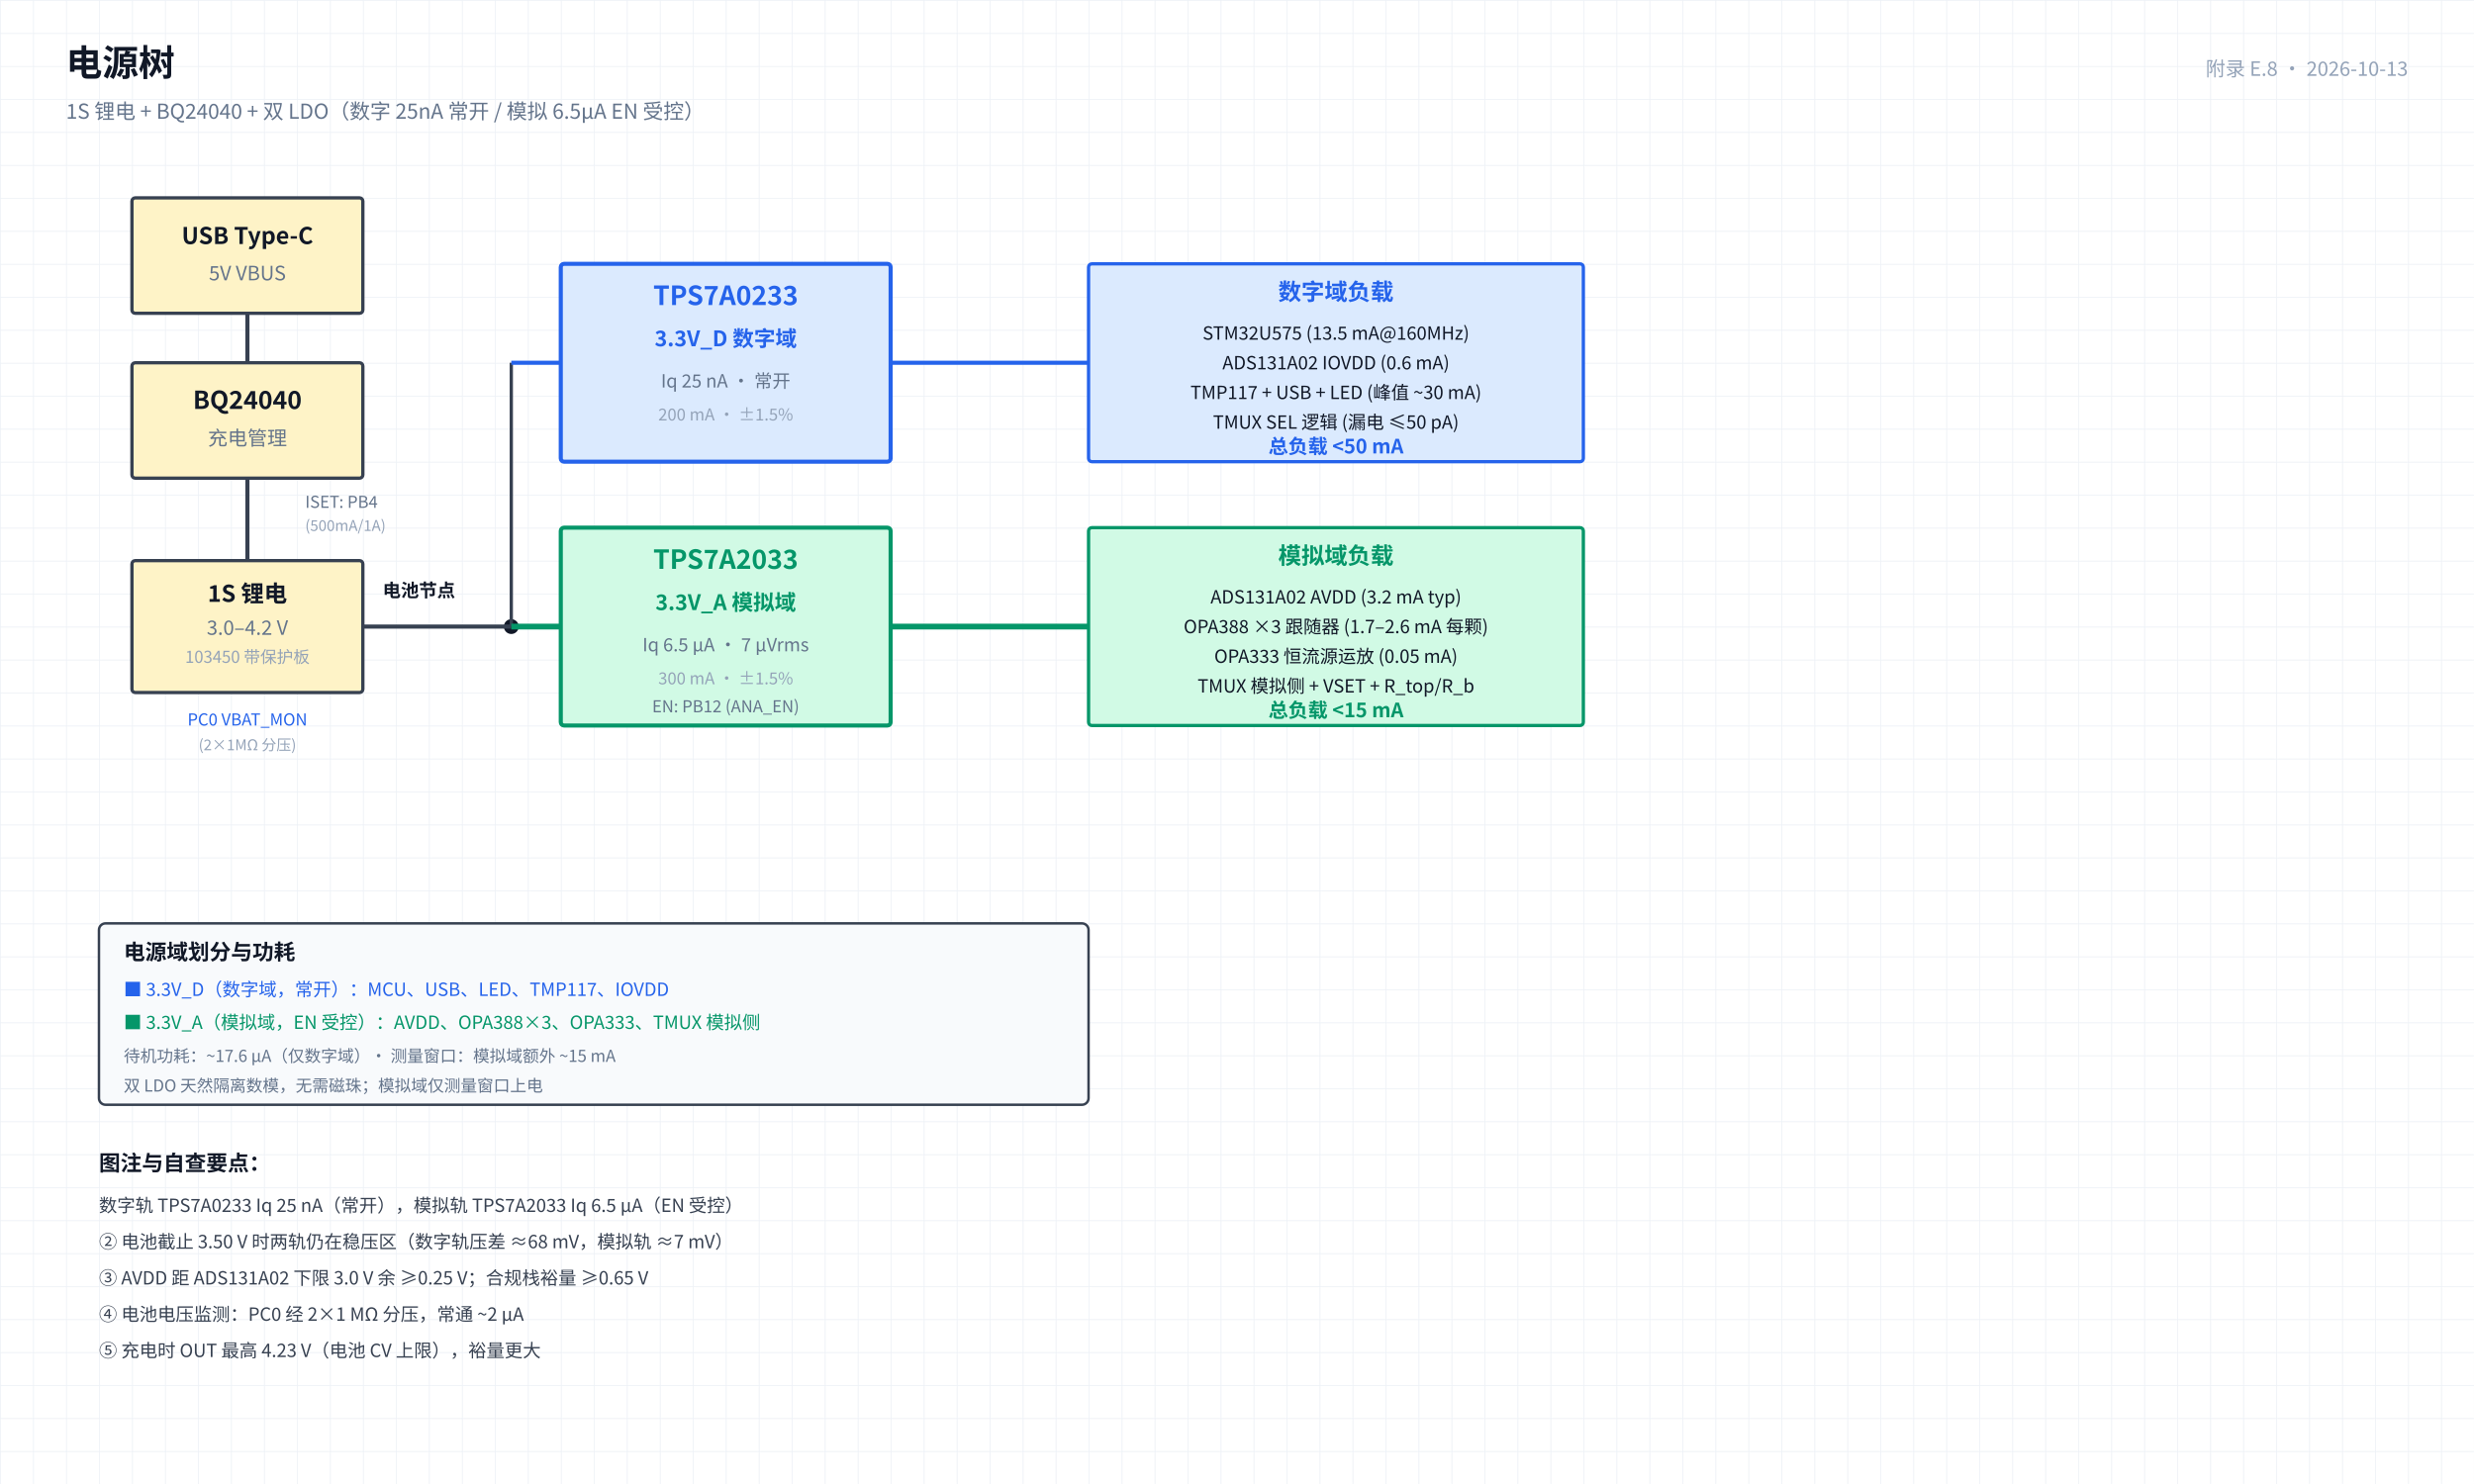
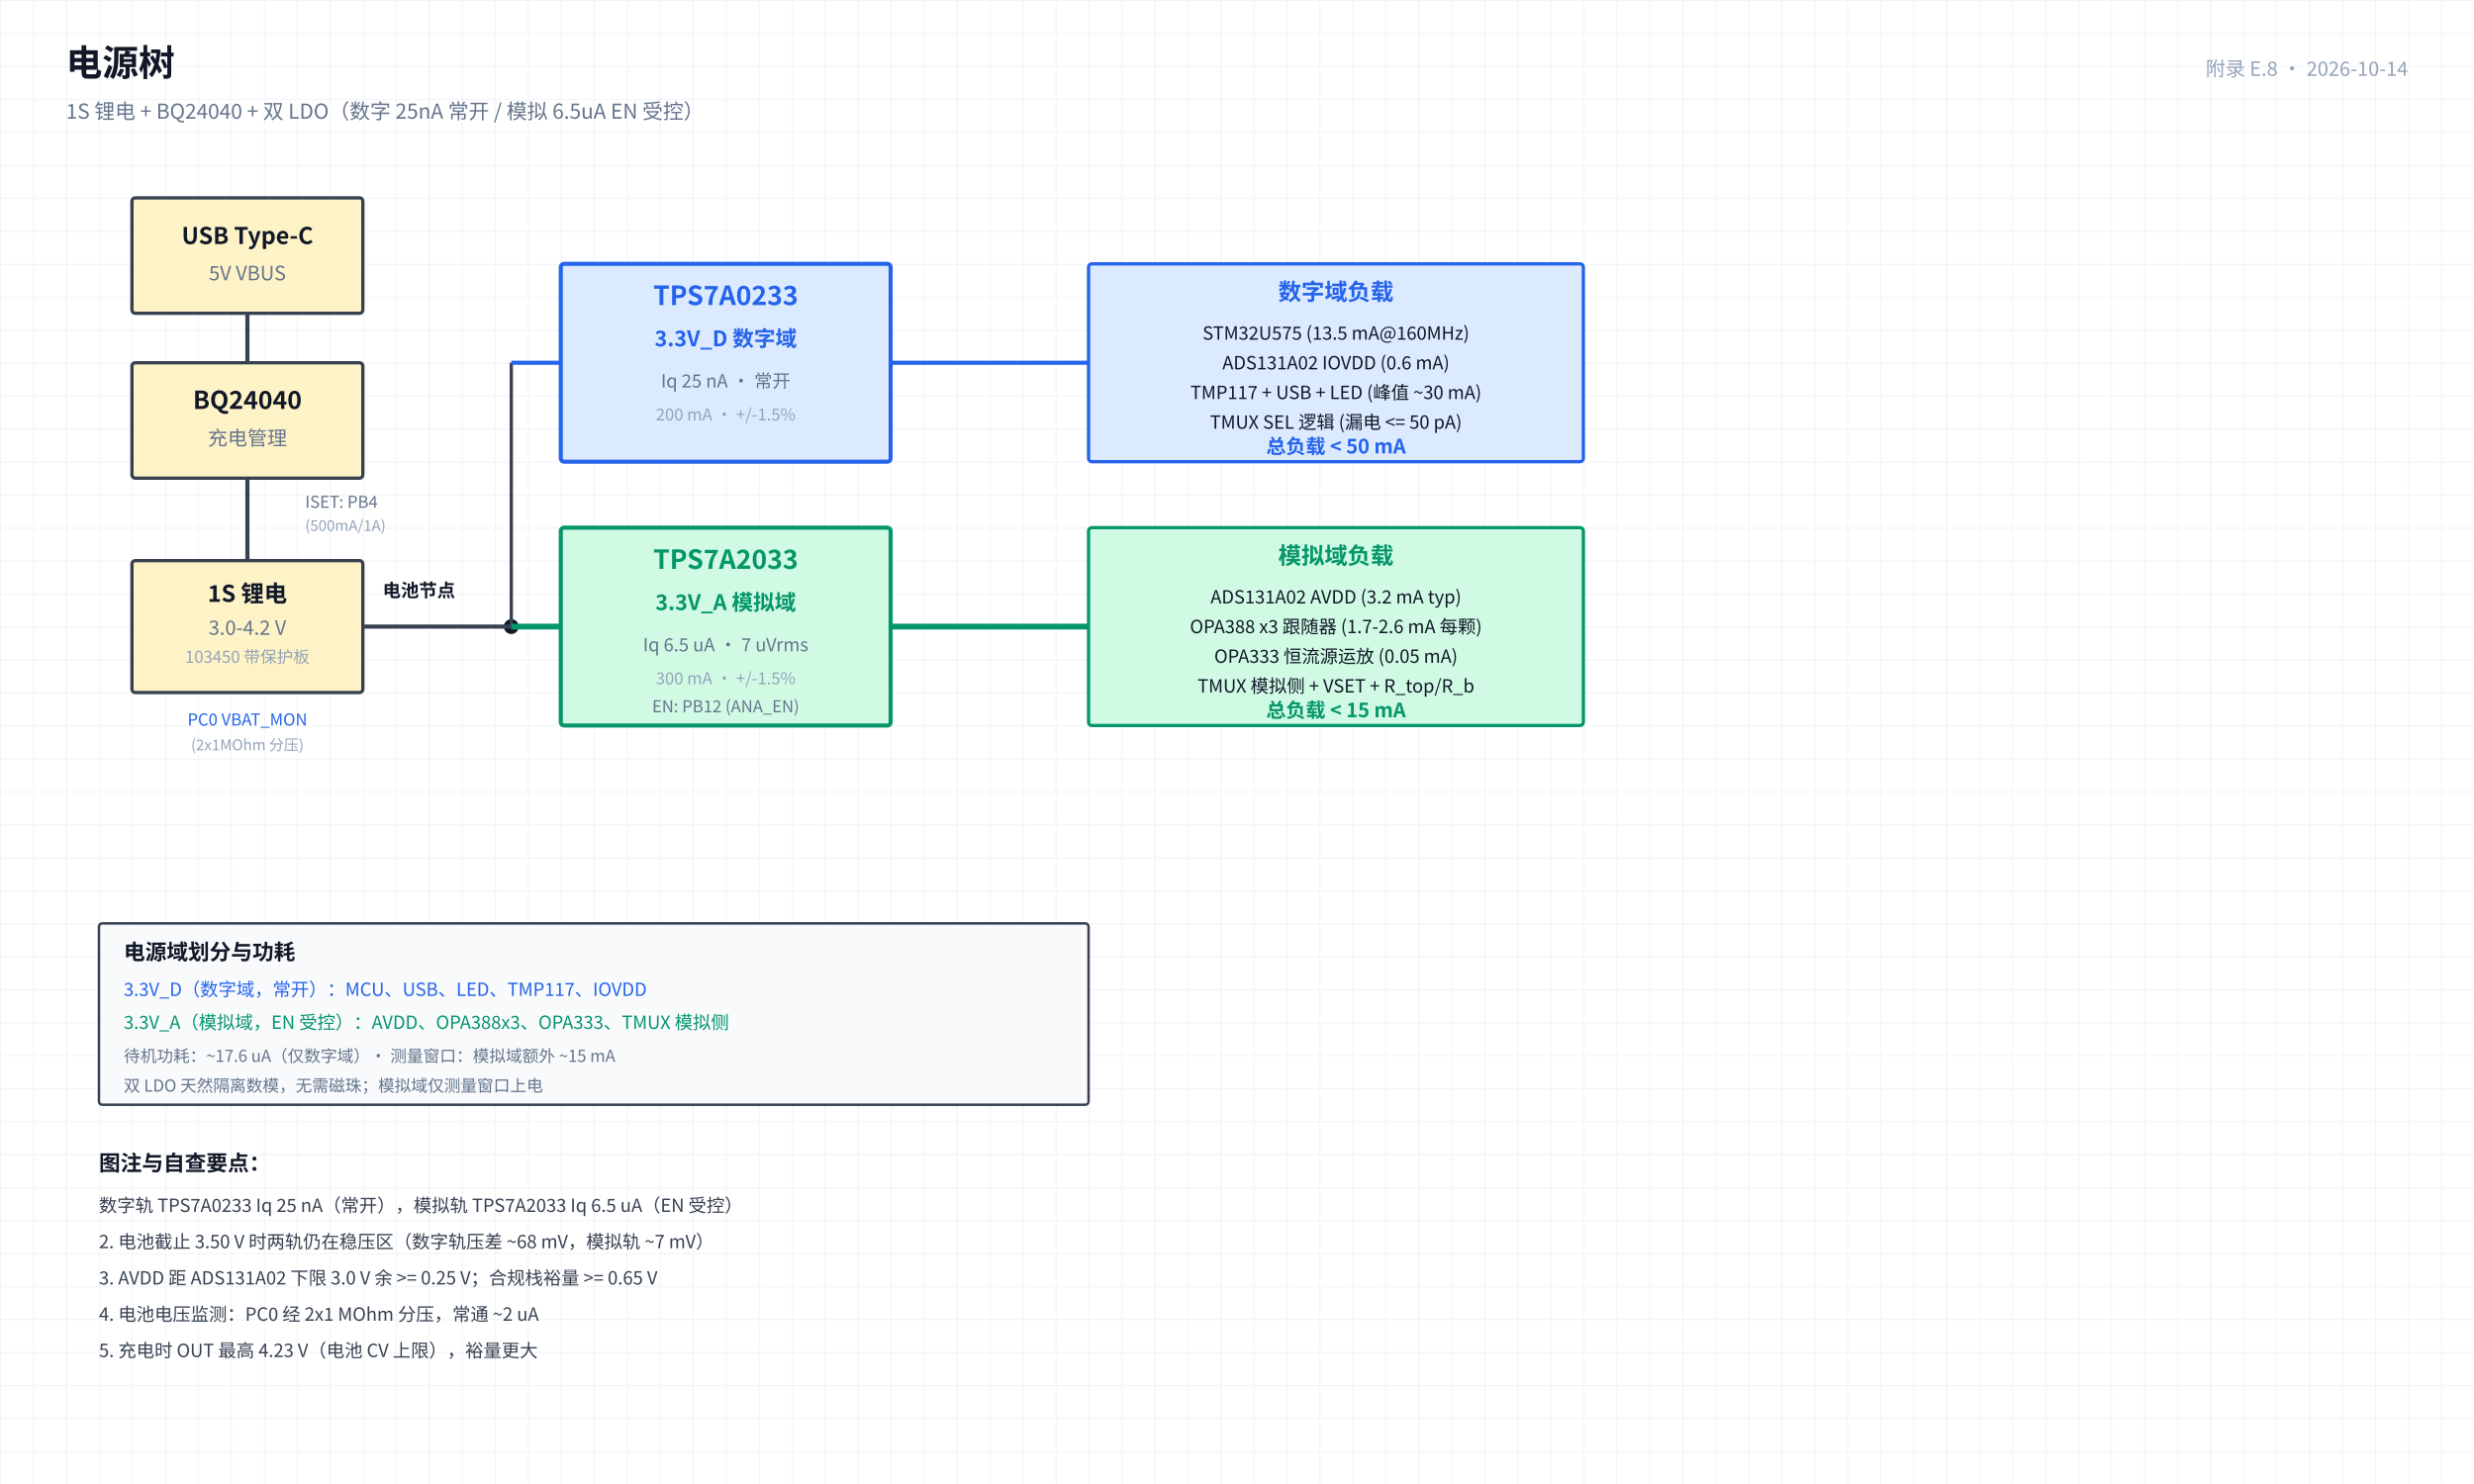
<svg xmlns="http://www.w3.org/2000/svg" width="1500" height="900" viewBox="0 0 1500 900" font-family="'Noto Sans CJK SC','Noto Sans SC','Source Han Sans SC','PingFang SC','Microsoft YaHei',sans-serif">
  <style>
  .w   { stroke:#374151; stroke-width:2;   fill:none }
  .wr  { stroke:#374151; stroke-width:2.5; fill:none }
  .sym { stroke:#374151; stroke-width:1.8; fill:none; stroke-linejoin:round }
  .p   { stroke:#7c3aed; stroke-width:1.8; fill:none; stroke-dasharray:6,4 }
  .gw  { stroke:#059669; stroke-width:3.5; fill:none }
  .ow  { stroke:#ea580c; stroke-width:3.5; fill:none }
  .gd  { stroke:#9ca3af; stroke-width:2;   fill:none; stroke-dasharray:5,4 }
</style>
  <defs>
    <pattern id="grid" width="20" height="20" patternUnits="userSpaceOnUse">
      <path d="M20,0 L0,0 0,20" fill="none" stroke="#eef2f7" stroke-width="1" />
    </pattern>
    <marker id="arrG" markerUnits="userSpaceOnUse" markerWidth="12" markerHeight="11" refX="10" refY="4.5" orient="auto">
      <path d="M0,0 L10,4.5 L0,9 z" fill="#059669" />
    </marker>
    <marker id="arrO" markerUnits="userSpaceOnUse" markerWidth="12" markerHeight="11" refX="10" refY="4.5" orient="auto">
      <path d="M0,0 L10,4.5 L0,9 z" fill="#ea580c" />
    </marker>
    <marker id="arrB" markerUnits="userSpaceOnUse" markerWidth="12" markerHeight="11" refX="10" refY="4.5" orient="auto">
      <path d="M0,0 L10,4.5 L0,9 z" fill="#2563eb" />
    </marker>
    <marker id="arrK" markerUnits="userSpaceOnUse" markerWidth="12" markerHeight="11" refX="10" refY="4.5" orient="auto">
      <path d="M0,0 L10,4.5 L0,9 z" fill="#374151" />
    </marker>
  </defs>
  <rect x="0" y="0" width="1500" height="900" fill="#ffffff" />
  <rect x="0" y="0" width="1500" height="900" fill="url(#grid)" />
-   <rect x="0" y="0" width="1500" height="900" fill="#ffffff" />
-   <rect x="0" y="0" width="1500" height="900" fill="url(#grid)" />
  <text x="40" y="46" font-size="22" font-weight="bold" fill="#111827">电源树</text>
-   <text x="40" y="72" font-size="12.5" fill="#64748b">1S 锂电 + BQ24040 + 双 LDO（数字 25nA 常开 / 模拟 6.5µA EN 受控）</text>
-   <text x="1460" y="46" font-size="12" fill="#94a3b8" text-anchor="end">附录 E.8 · 2026-10-13</text>
+   <text x="40" y="72" font-size="12.5" fill="#64748b">1S 锂电 + BQ24040 + 双 LDO（数字 25nA 常开 / 模拟 6.5uA EN 受控）</text>
+   <text x="1460" y="46" font-size="12" fill="#94a3b8" text-anchor="end">附录 E.8 · 2026-10-14</text>
  <rect x="80" y="120" width="140" height="70" rx="2" fill="#fef3c7" stroke="#374151" stroke-width="2" />
  <text x="150" y="148" font-size="14" font-weight="bold" fill="#111827" text-anchor="middle">USB Type-C</text>
  <text x="150" y="170" font-size="12" fill="#64748b" text-anchor="middle">5V VBUS</text>
  <rect x="80" y="220" width="140" height="70" rx="2" fill="#fef3c7" stroke="#374151" stroke-width="2" />
  <text x="150" y="248" font-size="15" font-weight="bold" fill="#111827" text-anchor="middle">BQ24040</text>
  <text x="150" y="270" font-size="12" fill="#64748b" text-anchor="middle">充电管理</text>
  <line x1="150" y1="190" x2="150" y2="220" class="wr" />
  <text x="185" y="308" font-size="10" fill="#64748b">ISET: PB4</text>
  <text x="185" y="322" font-size="9" fill="#94a3b8">(500mA/1A)</text>
  <rect x="80" y="340" width="140" height="80" rx="2" fill="#fef3c7" stroke="#374151" stroke-width="2" />
  <text x="150" y="365" font-size="14" font-weight="bold" fill="#111827" text-anchor="middle">1S 锂电</text>
-   <text x="150" y="385" font-size="12" fill="#64748b" text-anchor="middle">3.0–4.2 V</text>
+   <text x="150" y="385" font-size="12" fill="#64748b" text-anchor="middle">3.0-4.2 V</text>
  <text x="150" y="402" font-size="10" fill="#94a3b8" text-anchor="middle">103450 带保护板</text>
  <line x1="150" y1="290" x2="150" y2="340" class="wr" />
  <text x="150" y="440" font-size="10" fill="#2563eb" text-anchor="middle">PC0 VBAT_MON</text>
-   <text x="150" y="455" font-size="9" fill="#94a3b8" text-anchor="middle">(2×1MΩ 分压)</text>
+   <text x="150" y="455" font-size="9" fill="#94a3b8" text-anchor="middle">(2x1MOhm 分压)</text>
  <circle cx="310" cy="380" r="4.5" fill="#111827" />
  <line x1="220" y1="380" x2="310" y2="380" class="wr" />
  <text x="232" y="362" font-size="11" font-weight="bold" fill="#111827">电池节点</text>
  <rect x="340" y="160" width="200" height="120" rx="2" fill="#dbeafe" stroke="#2563eb" stroke-width="2.5" />
  <text x="440" y="185" font-size="16" font-weight="bold" fill="#2563eb" text-anchor="middle">TPS7A0233</text>
  <text x="440" y="210" font-size="13" font-weight="bold" fill="#2563eb" text-anchor="middle">3.3V_D 数字域</text>
  <text x="440" y="235" font-size="11" fill="#64748b" text-anchor="middle">Iq 25 nA · 常开</text>
-   <text x="440" y="255" font-size="10" fill="#94a3b8" text-anchor="middle">200 mA · ±1.5%</text>
+   <text x="440" y="255" font-size="10" fill="#94a3b8" text-anchor="middle">200 mA · +/-1.5%</text>
  <line x1="310" y1="380" x2="310" y2="220" class="w" />
  <line x1="310" y1="220" x2="340" y2="220" class="w" style="stroke:#2563eb;stroke-width:2.5" />
  <rect x="340" y="320" width="200" height="120" rx="2" fill="#d1fae5" stroke="#059669" stroke-width="2.5" />
  <text x="440" y="345" font-size="16" font-weight="bold" fill="#059669" text-anchor="middle">TPS7A2033</text>
  <text x="440" y="370" font-size="13" font-weight="bold" fill="#059669" text-anchor="middle">3.3V_A 模拟域</text>
-   <text x="440" y="395" font-size="11" fill="#64748b" text-anchor="middle">Iq 6.5 µA · 7 µVrms</text>
-   <text x="440" y="415" font-size="10" fill="#94a3b8" text-anchor="middle">300 mA · ±1.5%</text>
+   <text x="440" y="395" font-size="11" fill="#64748b" text-anchor="middle">Iq 6.5 uA · 7 uVrms</text>
+   <text x="440" y="415" font-size="10" fill="#94a3b8" text-anchor="middle">300 mA · +/-1.5%</text>
  <text x="440" y="432" font-size="10" fill="#64748b" text-anchor="middle">EN: PB12 (ANA_EN)</text>
  <line x1="310" y1="380" x2="310" y2="380" class="w" />
  <line x1="310" y1="380" x2="340" y2="380" class="gw" />
  <rect x="660" y="160" width="300" height="120" rx="2" fill="#dbeafe" stroke="#2563eb" stroke-width="2" />
  <text x="810" y="182" font-size="14" font-weight="bold" fill="#2563eb" text-anchor="middle">数字域负载</text>
  <text x="810" y="206" font-size="11" fill="#111827" text-anchor="middle">STM32U575 (13.5 mA@160MHz)</text>
  <text x="810" y="224" font-size="11" fill="#111827" text-anchor="middle">ADS131A02 IOVDD (0.6 mA)</text>
  <text x="810" y="242" font-size="11" fill="#111827" text-anchor="middle">TMP117 + USB + LED (峰值 ~30 mA)</text>
-   <text x="810" y="260" font-size="11" fill="#111827" text-anchor="middle">TMUX SEL 逻辑 (漏电 ≤50 pA)</text>
-   <text x="810" y="275" font-size="12" font-weight="bold" fill="#2563eb" text-anchor="middle">总负载 &lt;50 mA</text>
+   <text x="810" y="260" font-size="11" fill="#111827" text-anchor="middle">TMUX SEL 逻辑 (漏电 &lt;= 50 pA)</text>
+   <text x="810" y="275" font-size="12" font-weight="bold" fill="#2563eb" text-anchor="middle">总负载 &lt; 50 mA</text>
  <line x1="540" y1="220" x2="660" y2="220" class="w" style="stroke:#2563eb;stroke-width:2.5" />
  <rect x="660" y="320" width="300" height="120" rx="2" fill="#d1fae5" stroke="#059669" stroke-width="2" />
  <text x="810" y="342" font-size="14" font-weight="bold" fill="#059669" text-anchor="middle">模拟域负载</text>
  <text x="810" y="366" font-size="11" fill="#111827" text-anchor="middle">ADS131A02 AVDD (3.2 mA typ)</text>
-   <text x="810" y="384" font-size="11" fill="#111827" text-anchor="middle">OPA388 ×3 跟随器 (1.7–2.6 mA 每颗)</text>
+   <text x="810" y="384" font-size="11" fill="#111827" text-anchor="middle">OPA388 x3 跟随器 (1.7-2.6 mA 每颗)</text>
  <text x="810" y="402" font-size="11" fill="#111827" text-anchor="middle">OPA333 恒流源运放 (0.05 mA)</text>
  <text x="810" y="420" font-size="11" fill="#111827" text-anchor="middle">TMUX 模拟侧 + VSET + R_top/R_b</text>
-   <text x="810" y="435" font-size="12" font-weight="bold" fill="#059669" text-anchor="middle">总负载 &lt;15 mA</text>
+   <text x="810" y="435" font-size="12" font-weight="bold" fill="#059669" text-anchor="middle">总负载 &lt; 15 mA</text>
  <line x1="540" y1="380" x2="660" y2="380" class="gw" />
-   <rect x="60" y="560" width="600" height="110" rx="4" fill="#f8fafc" stroke="#374151" stroke-width="1.5" />
+   <rect x="60" y="560" width="600" height="110" rx="2" fill="#f8fafc" stroke="#374151" stroke-width="1.5" />
  <text x="75" y="582" font-size="13" font-weight="bold" fill="#111827">电源域划分与功耗</text>
-   <text x="75" y="604" font-size="11" fill="#2563eb">■ 3.3V_D（数字域，常开）：MCU、USB、LED、TMP117、IOVDD</text>
-   <text x="75" y="624" font-size="11" fill="#059669">■ 3.3V_A（模拟域，EN 受控）：AVDD、OPA388×3、OPA333、TMUX 模拟侧</text>
-   <text x="75" y="644" font-size="10" fill="#64748b">待机功耗：~17.6 µA（仅数字域）· 测量窗口：模拟域额外 ~15 mA</text>
+   <text x="75" y="604" font-size="11" fill="#2563eb">3.3V_D（数字域，常开）：MCU、USB、LED、TMP117、IOVDD</text>
+   <text x="75" y="624" font-size="11" fill="#059669">3.3V_A（模拟域，EN 受控）：AVDD、OPA388x3、OPA333、TMUX 模拟侧</text>
+   <text x="75" y="644" font-size="10" fill="#64748b">待机功耗：~17.6 uA（仅数字域）· 测量窗口：模拟域额外 ~15 mA</text>
  <text x="75" y="662" font-size="10" fill="#64748b">双 LDO 天然隔离数模，无需磁珠；模拟域仅测量窗口上电</text>
  <text x="60" y="710" font-size="13" font-weight="bold" fill="#111827">图注与自查要点：</text>
-   <text x="60" y="735" font-size="11" fill="#374151"> 数字轨 TPS7A0233 Iq 25 nA（常开），模拟轨 TPS7A2033 Iq 6.5 µA（EN 受控）</text>
-   <text x="60" y="757" font-size="11" fill="#374151">② 电池截止 3.50 V 时两轨仍在稳压区（数字轨压差 ≈68 mV，模拟轨 ≈7 mV）</text>
-   <text x="60" y="779" font-size="11" fill="#374151">③ AVDD 距 ADS131A02 下限 3.0 V 余 ≥0.25 V；合规栈裕量 ≥0.65 V</text>
-   <text x="60" y="801" font-size="11" fill="#374151">④ 电池电压监测：PC0 经 2×1 MΩ 分压，常通 ~2 µA</text>
-   <text x="60" y="823" font-size="11" fill="#374151">⑤ 充电时 OUT 最高 4.23 V（电池 CV 上限），裕量更大</text>
+   <text x="60" y="735" font-size="11" fill="#374151">  数字轨 TPS7A0233 Iq 25 nA（常开），模拟轨 TPS7A2033 Iq 6.5 uA（EN 受控）</text>
+   <text x="60" y="757" font-size="11" fill="#374151">2. 电池截止 3.50 V 时两轨仍在稳压区（数字轨压差 ~68 mV，模拟轨 ~7 mV）</text>
+   <text x="60" y="779" font-size="11" fill="#374151">3. AVDD 距 ADS131A02 下限 3.0 V 余 &gt;= 0.25 V；合规栈裕量 &gt;= 0.65 V</text>
+   <text x="60" y="801" font-size="11" fill="#374151">4. 电池电压监测：PC0 经 2x1 MOhm 分压，常通 ~2 uA</text>
+   <text x="60" y="823" font-size="11" fill="#374151">5. 充电时 OUT 最高 4.23 V（电池 CV 上限），裕量更大</text>
</svg>
